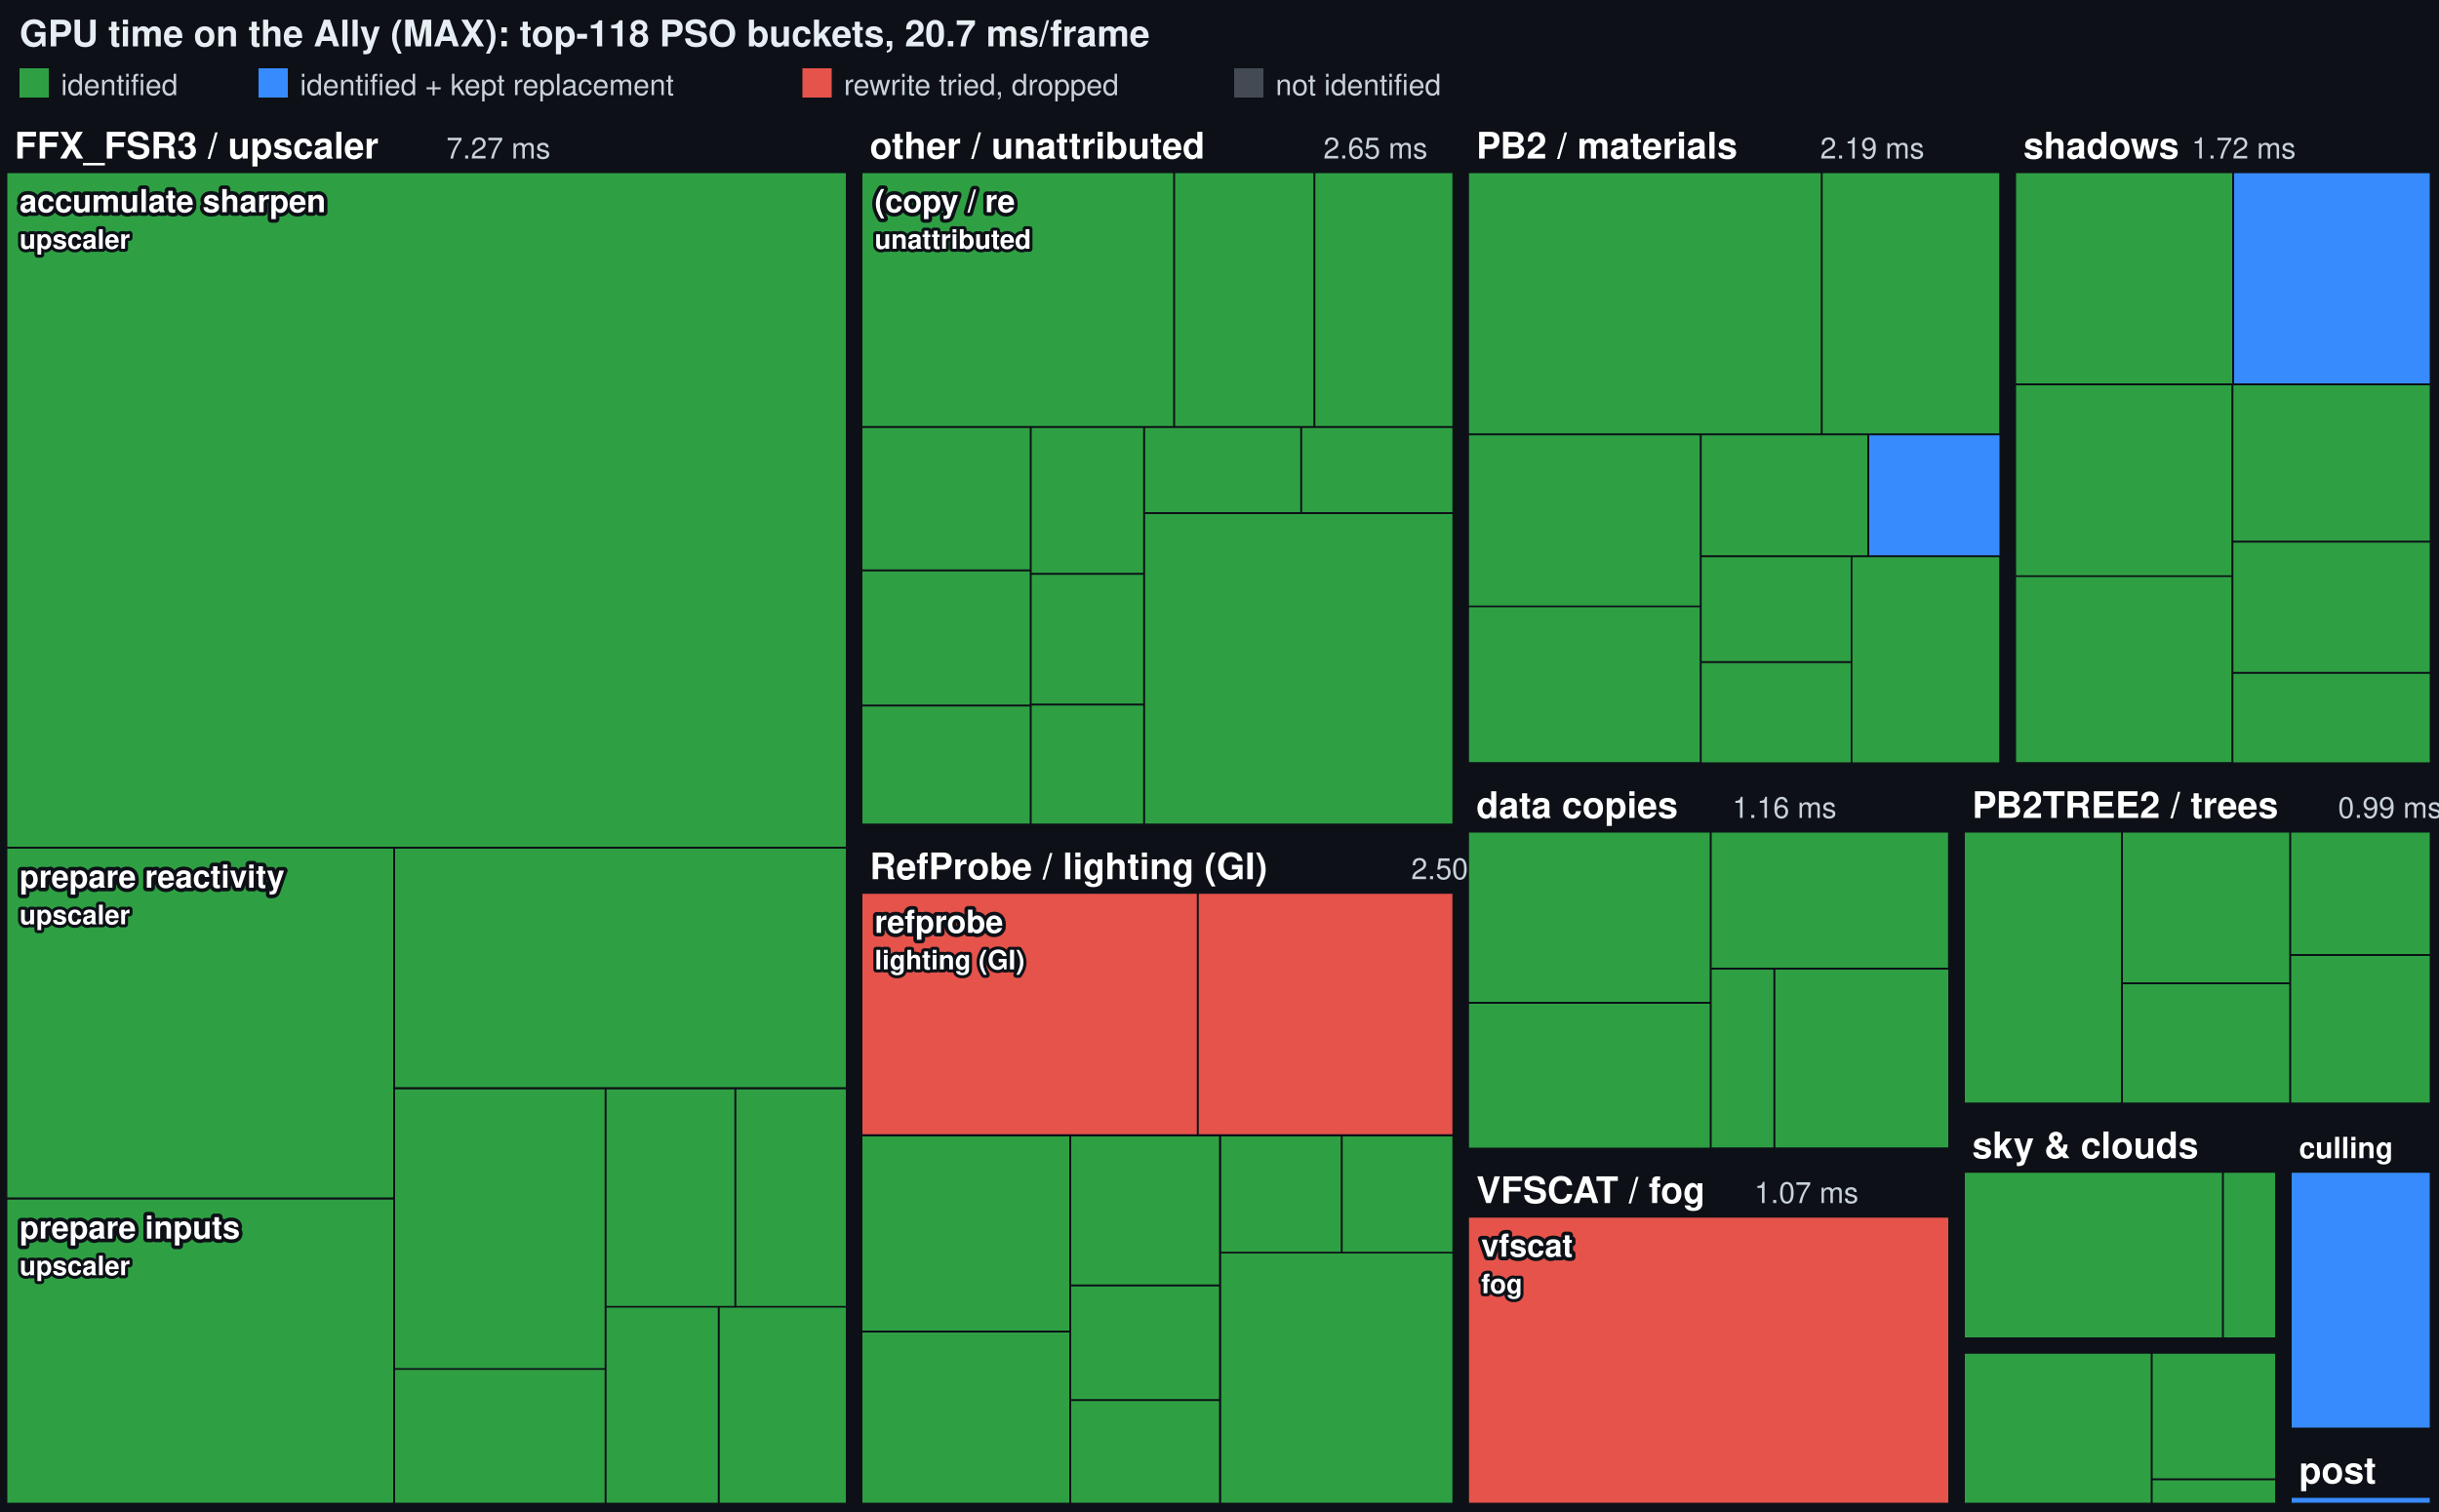
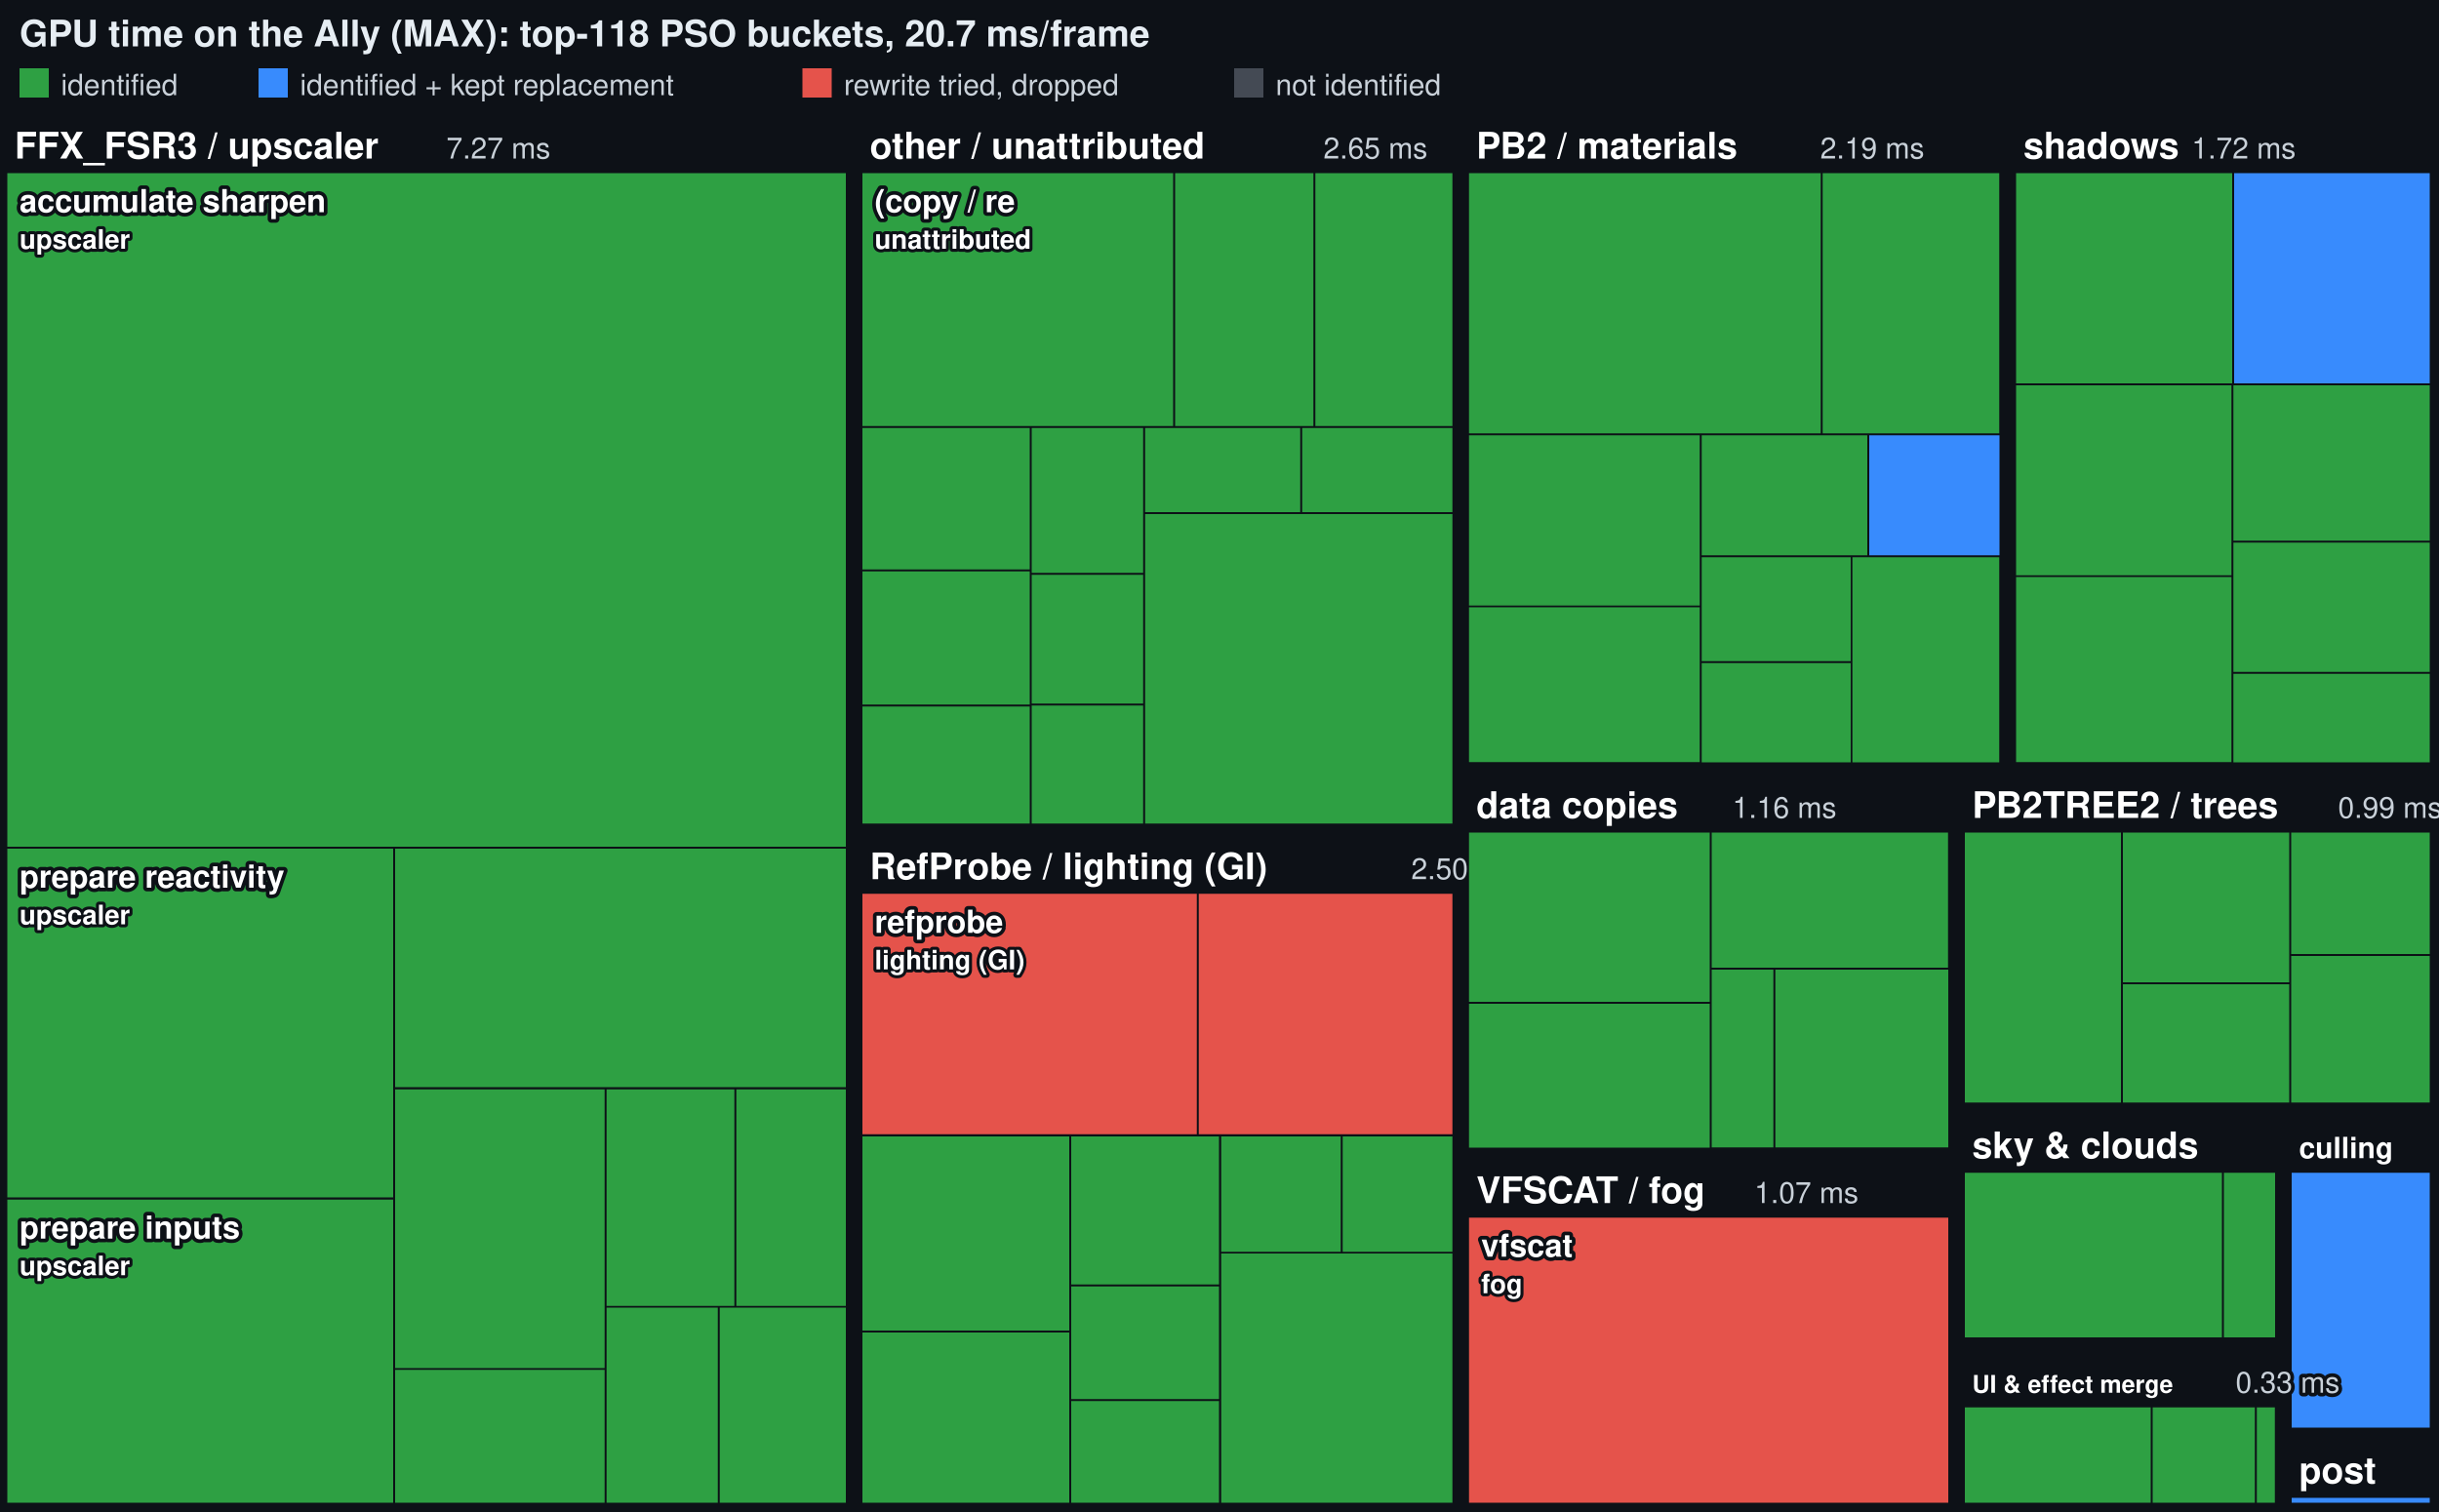
<svg xmlns="http://www.w3.org/2000/svg" viewBox="0 0 1000 620" style="width:100%;height:auto" font-family="Segoe UI,Helvetica,Arial,sans-serif">
  <rect width="100%" height="100%" fill="#0d1117" />
  <text x="8" y="19" fill="#e6edf3" font-size="15" font-weight="700">GPU time on the Ally (MAX): top-118 PSO buckets, 20.7 ms/frame</text>
  <rect x="8" y="28" width="12" height="12" fill="#2ea043" />
  <text x="25" y="39" fill="#c9d1d9" font-size="12">identified</text>
  <rect x="106" y="28" width="12" height="12" fill="#388bfd" />
  <text x="123" y="39" fill="#c9d1d9" font-size="12">identified + kept replacement</text>
  <rect x="329" y="28" width="12" height="12" fill="#e5534b" />
  <text x="346" y="39" fill="#c9d1d9" font-size="12">rewrite tried, dropped</text>
  <rect x="506" y="28" width="12" height="12" fill="#444a54" />
  <text x="523" y="39" fill="#c9d1d9" font-size="12">not identified</text>
  <rect x="3.0" y="71.0" width="343.8" height="276.2" fill="#2ea043" />
  <text x="8.0" y="87.0" fill="#fff" font-size="13" font-weight="600" stroke="#0d1117" stroke-width="3" stroke-linejoin="round" paint-order="stroke">accumulate sharpen</text>
  <text x="8.0" y="102.0" fill="#fff" font-size="11" font-weight="600" stroke="#0d1117" stroke-width="2.5" stroke-linejoin="round" paint-order="stroke">upscaler</text>
  <rect x="3.0" y="348.0" width="158.2" height="143.0" fill="#2ea043" />
  <text x="8.0" y="364.0" fill="#fff" font-size="13" font-weight="600" stroke="#0d1117" stroke-width="3" stroke-linejoin="round" paint-order="stroke">prepare reactivity</text>
  <text x="8.0" y="379.0" fill="#fff" font-size="11" font-weight="600" stroke="#0d1117" stroke-width="2.5" stroke-linejoin="round" paint-order="stroke">upscaler</text>
  <rect x="3.0" y="491.9" width="158.2" height="124.3" fill="#2ea043" />
  <text x="8.0" y="507.9" fill="#fff" font-size="13" font-weight="600" stroke="#0d1117" stroke-width="3" stroke-linejoin="round" paint-order="stroke">prepare inputs</text>
  <text x="8.0" y="522.9" fill="#fff" font-size="11" font-weight="600" stroke="#0d1117" stroke-width="2.5" stroke-linejoin="round" paint-order="stroke">upscaler</text>
  <rect x="162.0" y="348.0" width="184.8" height="97.8" fill="#2ea043" />
  <rect x="162.0" y="446.7" width="85.9" height="114.3" fill="#2ea043" />
  <rect x="162.0" y="561.7" width="85.9" height="54.5" fill="#2ea043" />
  <rect x="248.7" y="446.7" width="52.4" height="88.8" fill="#2ea043" />
  <rect x="301.9" y="446.7" width="44.9" height="88.8" fill="#2ea043" />
  <rect x="248.7" y="536.2" width="45.6" height="80.0" fill="#2ea043" />
  <rect x="295.1" y="536.2" width="51.7" height="80.0" fill="#2ea043" />
  <text x="6.0" y="65.0" fill="#fff" font-size="15" font-weight="700" stroke="#0d1117" stroke-width="3" stroke-linejoin="round" paint-order="stroke">FFX_FSR3 / upscaler</text>
  <text x="183.0" y="65.0" fill="#c9d1d9" font-size="12" font-weight="400" stroke="#0d1117" stroke-width="3" stroke-linejoin="round" paint-order="stroke">7.27 ms</text>
  <rect x="602.3" y="499.3" width="196.5" height="116.9" fill="#e5534b" />
  <text x="607.3" y="515.3" fill="#fff" font-size="13" font-weight="600" stroke="#0d1117" stroke-width="3" stroke-linejoin="round" paint-order="stroke">vfscat</text>
  <text x="607.3" y="530.3" fill="#fff" font-size="11" font-weight="600" stroke="#0d1117" stroke-width="2.5" stroke-linejoin="round" paint-order="stroke">fog</text>
  <text x="605.3" y="493.3" fill="#fff" font-size="15" font-weight="700" stroke="#0d1117" stroke-width="3" stroke-linejoin="round" paint-order="stroke">VFSCAT / fog</text>
  <text x="719.3" y="493.3" fill="#c9d1d9" font-size="12" font-weight="400" stroke="#0d1117" stroke-width="3" stroke-linejoin="round" paint-order="stroke">1.07 ms</text>
  <rect x="602.3" y="71.0" width="144.2" height="106.7" fill="#2ea043" />
  <rect x="747.3" y="71.0" width="72.4" height="106.7" fill="#2ea043" />
  <rect x="602.3" y="178.5" width="94.6" height="69.8" fill="#2ea043" />
  <rect x="602.3" y="249.0" width="94.6" height="63.5" fill="#2ea043" />
  <rect x="697.7" y="178.5" width="67.9" height="49.2" fill="#2ea043" />
  <rect x="766.4" y="178.5" width="53.4" height="49.2" fill="#388bfd" />
  <rect x="697.7" y="228.5" width="61.1" height="42.6" fill="#2ea043" />
  <rect x="697.7" y="271.9" width="61.1" height="40.7" fill="#2ea043" />
  <rect x="759.5" y="228.5" width="60.2" height="84.1" fill="#2ea043" />
  <text x="605.3" y="65.0" fill="#fff" font-size="15" font-weight="700" stroke="#0d1117" stroke-width="3" stroke-linejoin="round" paint-order="stroke">PB2 / materials</text>
  <text x="746.3" y="65.0" fill="#c9d1d9" font-size="12" font-weight="400" stroke="#0d1117" stroke-width="3" stroke-linejoin="round" paint-order="stroke">2.19 ms</text>
  <rect x="353.6" y="366.5" width="137.1" height="98.6" fill="#e5534b" />
  <text x="358.6" y="382.5" fill="#fff" font-size="13" font-weight="600" stroke="#0d1117" stroke-width="3" stroke-linejoin="round" paint-order="stroke">refprobe</text>
  <text x="358.6" y="397.5" fill="#fff" font-size="11" font-weight="600" stroke="#0d1117" stroke-width="2.5" stroke-linejoin="round" paint-order="stroke">lighting (GI)</text>
  <rect x="491.5" y="366.5" width="104.0" height="98.6" fill="#e5534b" />
  <rect x="353.6" y="466.0" width="84.8" height="79.6" fill="#2ea043" />
  <rect x="353.6" y="546.4" width="84.8" height="69.8" fill="#2ea043" />
  <rect x="439.2" y="466.0" width="60.6" height="60.7" fill="#2ea043" />
  <rect x="439.2" y="527.5" width="60.6" height="46.2" fill="#2ea043" />
  <rect x="439.2" y="574.5" width="60.6" height="41.7" fill="#2ea043" />
  <rect x="500.7" y="466.0" width="49.0" height="47.3" fill="#2ea043" />
  <rect x="550.5" y="466.0" width="45.0" height="47.3" fill="#2ea043" />
  <rect x="500.7" y="514.0" width="94.8" height="102.2" fill="#2ea043" />
  <text x="356.6" y="360.5" fill="#fff" font-size="15" font-weight="700" stroke="#0d1117" stroke-width="3" stroke-linejoin="round" paint-order="stroke">RefProbe / lighting (GI)</text>
  <text x="578.6" y="360.5" fill="#c9d1d9" font-size="12" font-weight="400" stroke="#0d1117" stroke-width="3" stroke-linejoin="round" paint-order="stroke">2.50 ms</text>
  <rect x="353.6" y="71.0" width="127.4" height="103.7" fill="#2ea043" />
  <text x="358.6" y="87.0" fill="#fff" font-size="13" font-weight="600" stroke="#0d1117" stroke-width="3" stroke-linejoin="round" paint-order="stroke">(copy / re</text>
  <text x="358.6" y="102.0" fill="#fff" font-size="11" font-weight="600" stroke="#0d1117" stroke-width="2.5" stroke-linejoin="round" paint-order="stroke">unattributed</text>
  <rect x="481.8" y="71.0" width="56.7" height="103.7" fill="#2ea043" />
  <rect x="539.3" y="71.0" width="56.2" height="103.7" fill="#2ea043" />
  <rect x="353.6" y="175.5" width="68.6" height="58.0" fill="#2ea043" />
  <rect x="353.6" y="234.3" width="68.6" height="54.6" fill="#2ea043" />
  <rect x="353.6" y="289.7" width="68.6" height="48.0" fill="#2ea043" />
  <rect x="423.0" y="175.5" width="45.7" height="59.4" fill="#2ea043" />
  <rect x="423.0" y="235.7" width="45.7" height="52.8" fill="#2ea043" />
  <rect x="423.0" y="289.3" width="45.7" height="48.4" fill="#2ea043" />
  <rect x="469.5" y="175.5" width="63.6" height="34.5" fill="#2ea043" />
  <rect x="533.9" y="175.5" width="61.6" height="34.5" fill="#2ea043" />
  <rect x="469.5" y="210.8" width="126.0" height="126.9" fill="#2ea043" />
  <text x="356.6" y="65.0" fill="#fff" font-size="15" font-weight="700" stroke="#0d1117" stroke-width="3" stroke-linejoin="round" paint-order="stroke">other / unattributed</text>
  <text x="542.6" y="65.0" fill="#c9d1d9" font-size="12" font-weight="400" stroke="#0d1117" stroke-width="3" stroke-linejoin="round" paint-order="stroke">2.65 ms</text>
  <rect x="805.6" y="480.9" width="105.4" height="67.5" fill="#2ea043" />
  <rect x="911.8" y="480.9" width="21.0" height="67.5" fill="#2ea043" />
  <text x="808.6" y="474.9" fill="#fff" font-size="15" font-weight="700" stroke="#0d1117" stroke-width="3" stroke-linejoin="round" paint-order="stroke">sky &amp; clouds</text>
  <rect x="805.6" y="341.4" width="64.0" height="110.7" fill="#2ea043" />
  <rect x="870.4" y="341.4" width="68.2" height="61.4" fill="#2ea043" />
  <rect x="870.4" y="403.6" width="68.2" height="48.5" fill="#2ea043" />
  <rect x="939.4" y="341.4" width="56.8" height="49.8" fill="#2ea043" />
  <rect x="939.4" y="392.0" width="56.8" height="60.1" fill="#2ea043" />
  <text x="808.6" y="335.4" fill="#fff" font-size="15" font-weight="700" stroke="#0d1117" stroke-width="3" stroke-linejoin="round" paint-order="stroke">PB2TREE2 / trees</text>
  <text x="958.6" y="335.4" fill="#c9d1d9" font-size="12" font-weight="400" stroke="#0d1117" stroke-width="3" stroke-linejoin="round" paint-order="stroke">0.99 ms</text>
  <rect x="826.6" y="71.0" width="88.6" height="86.2" fill="#2ea043" />
  <rect x="916.0" y="71.0" width="80.2" height="86.2" fill="#388bfd" />
  <rect x="826.6" y="158.0" width="88.3" height="77.9" fill="#2ea043" />
  <rect x="826.6" y="236.6" width="88.3" height="75.9" fill="#2ea043" />
  <rect x="915.7" y="158.0" width="80.5" height="63.7" fill="#2ea043" />
  <rect x="915.7" y="222.5" width="80.5" height="53.0" fill="#2ea043" />
  <rect x="915.7" y="276.3" width="80.5" height="36.3" fill="#2ea043" />
  <text x="829.6" y="65.0" fill="#fff" font-size="15" font-weight="700" stroke="#0d1117" stroke-width="3" stroke-linejoin="round" paint-order="stroke">shadows</text>
  <text x="898.6" y="65.0" fill="#c9d1d9" font-size="12" font-weight="400" stroke="#0d1117" stroke-width="3" stroke-linejoin="round" paint-order="stroke">1.72 ms</text>
  <rect x="602.3" y="341.4" width="98.7" height="69.4" fill="#2ea043" />
  <rect x="602.3" y="411.6" width="98.7" height="59.0" fill="#2ea043" />
  <rect x="701.8" y="341.4" width="96.9" height="55.4" fill="#2ea043" />
  <rect x="701.8" y="397.6" width="25.3" height="72.9" fill="#2ea043" />
  <rect x="727.9" y="397.6" width="70.9" height="72.9" fill="#2ea043" />
  <text x="605.3" y="335.4" fill="#fff" font-size="15" font-weight="700" stroke="#0d1117" stroke-width="3" stroke-linejoin="round" paint-order="stroke">data copies</text>
  <text x="710.3" y="335.4" fill="#c9d1d9" font-size="12" font-weight="400" stroke="#0d1117" stroke-width="3" stroke-linejoin="round" paint-order="stroke">1.16 ms</text>
  <rect x="939.6" y="480.9" width="56.6" height="104.5" fill="#388bfd" />
  <text x="942.6" y="474.9" fill="#fff" font-size="12" font-weight="700" stroke="#0d1117" stroke-width="3" stroke-linejoin="round" paint-order="stroke">culling</text>
-   <rect x="805.6" y="555.1" width="76.2" height="61.1" fill="#2ea043" />
-   <rect x="882.6" y="555.1" width="50.2" height="51.1" fill="#2ea043" />
-   <rect x="882.6" y="607.0" width="50.2" height="9.2" fill="#2ea043" />
+   <rect x="805.6" y="577.1" width="76.2" height="39.1" fill="#2ea043" />
+   <rect x="882.6" y="577.1" width="41.9" height="39.1" fill="#2ea043" />
+   <rect x="925.3" y="577.1" width="7.4" height="39.1" fill="#2ea043" />
+   <text x="808.6" y="571.1" fill="#fff" font-size="10" font-weight="700" stroke="#0d1117" stroke-width="3" stroke-linejoin="round" paint-order="stroke">UI &amp; effect merge</text>
+   <text x="916.6" y="571.1" fill="#c9d1d9" font-size="12" font-weight="400" stroke="#0d1117" stroke-width="3" stroke-linejoin="round" paint-order="stroke">0.33 ms</text>
  <rect x="939.6" y="614.2" width="56.6" height="2.0" fill="#388bfd" />
  <text x="942.6" y="608.2" fill="#fff" font-size="15" font-weight="700" stroke="#0d1117" stroke-width="3" stroke-linejoin="round" paint-order="stroke">post</text>
</svg>
